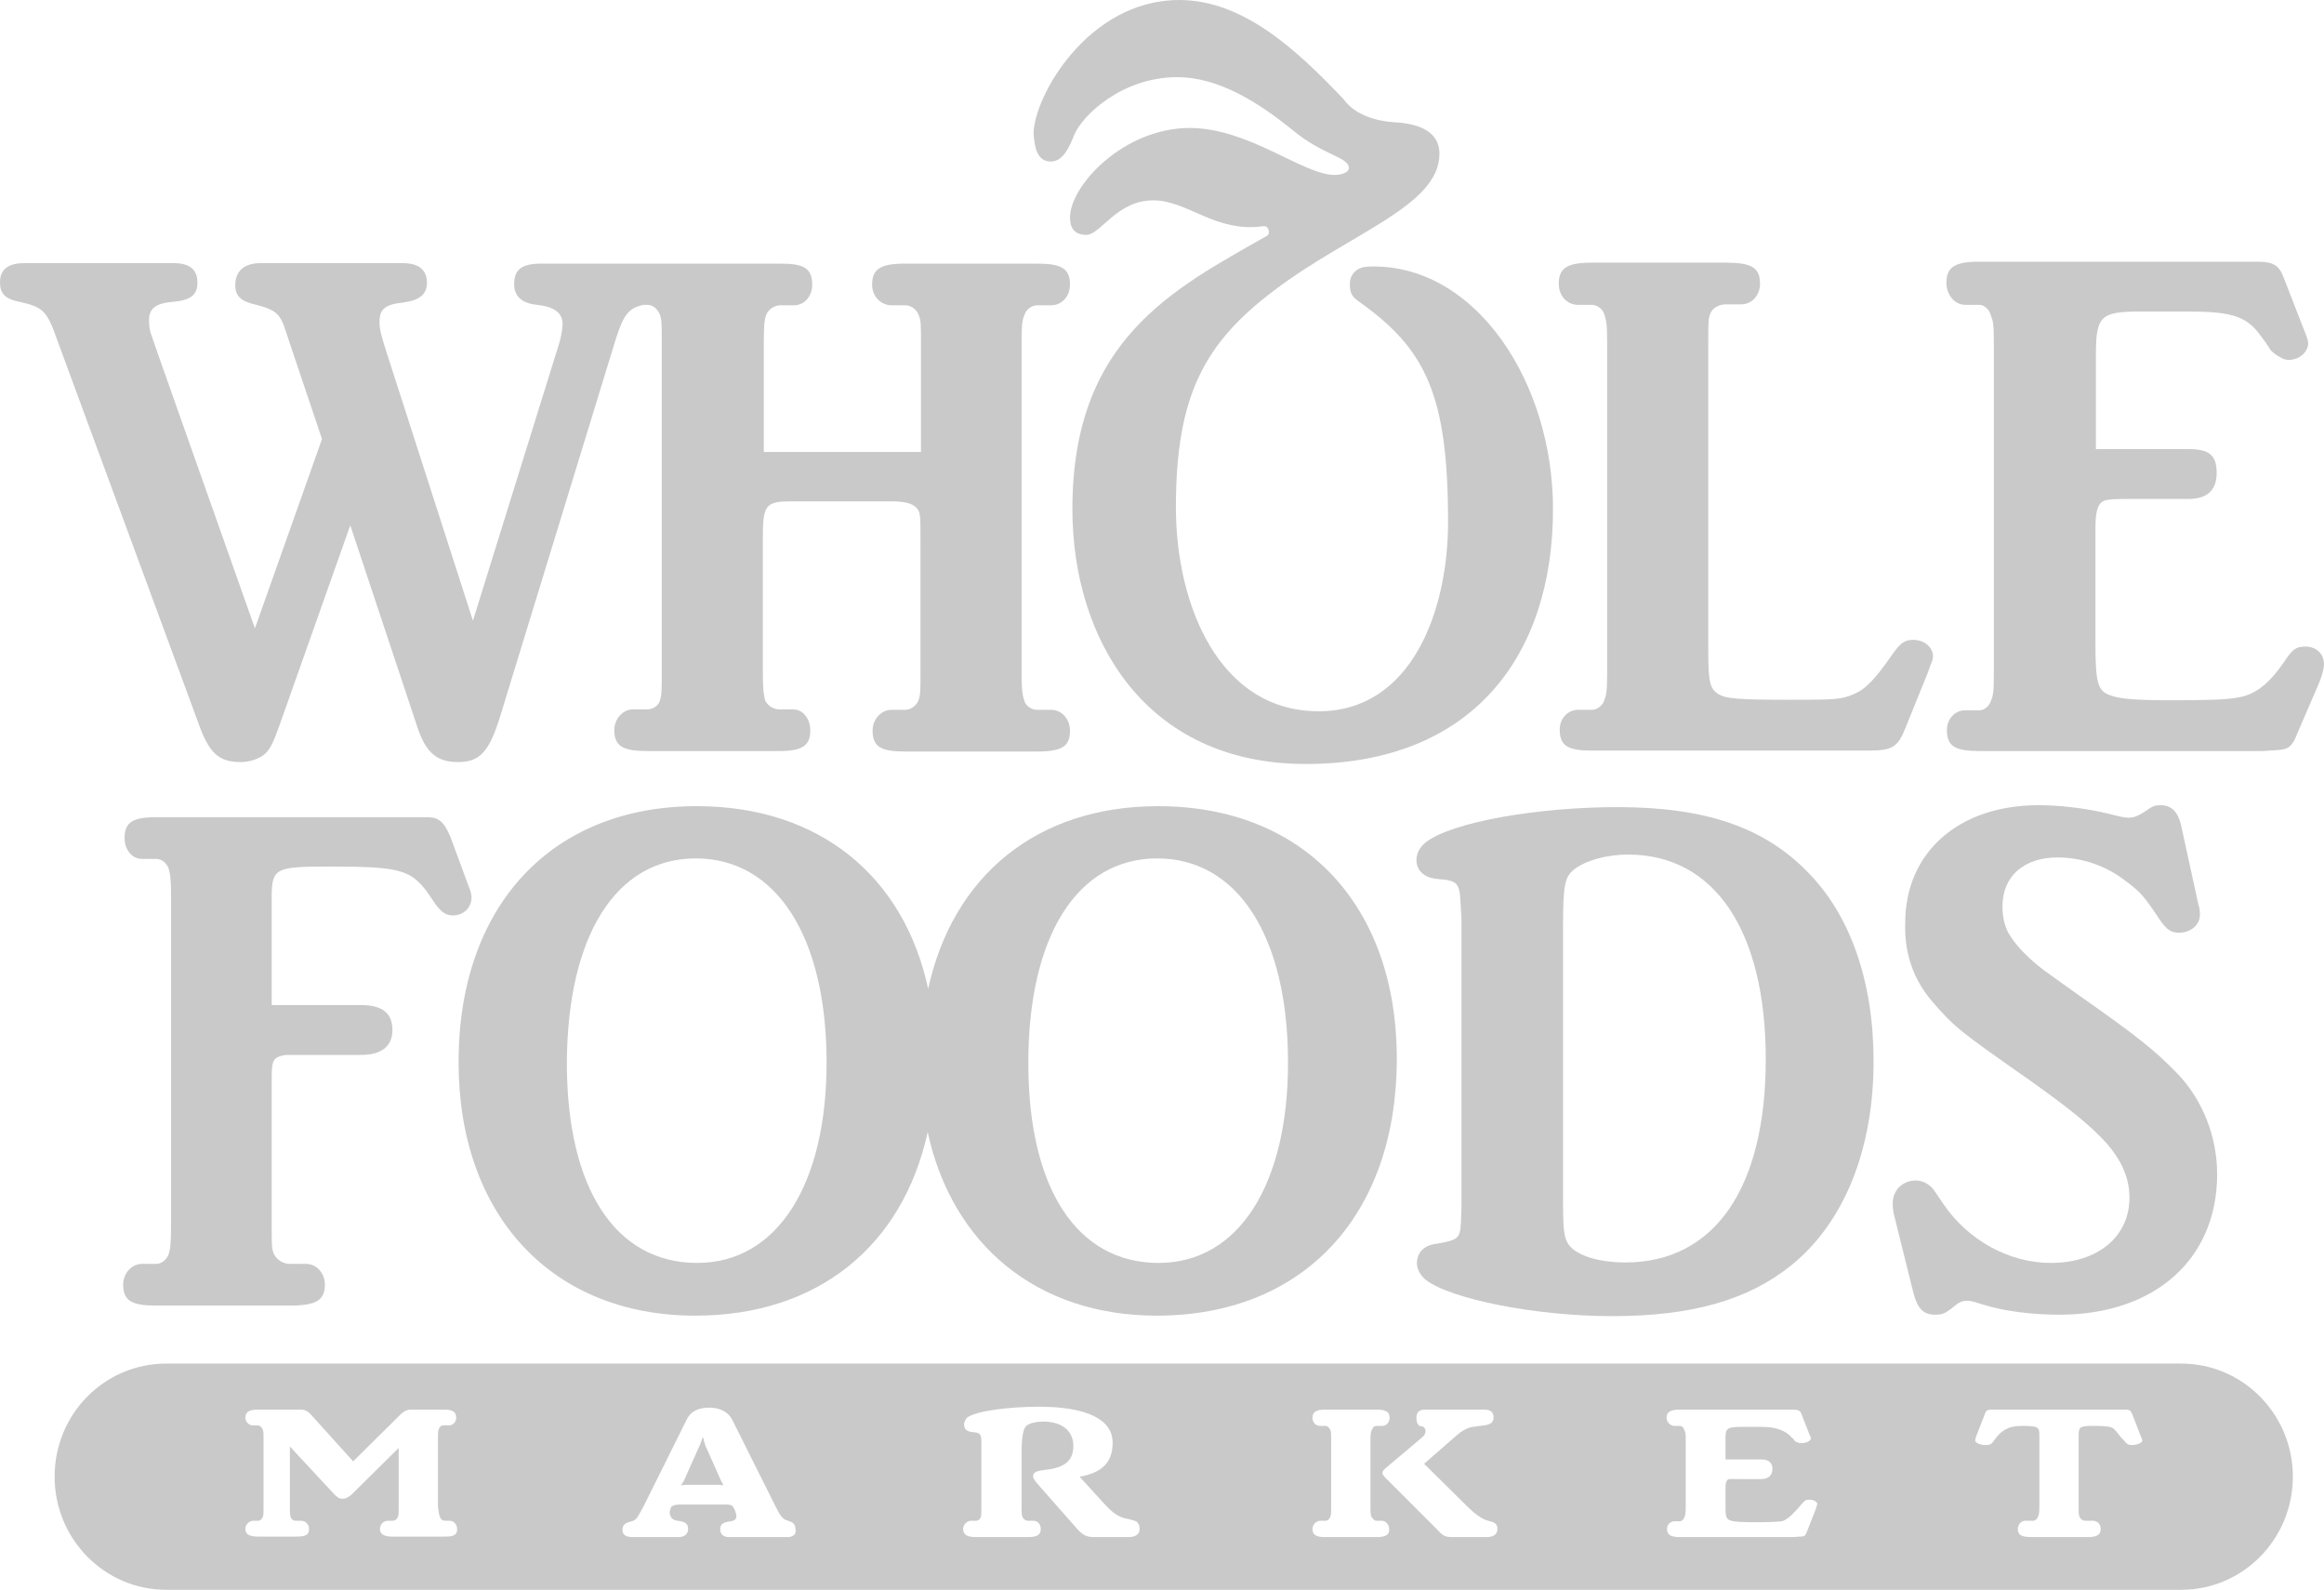
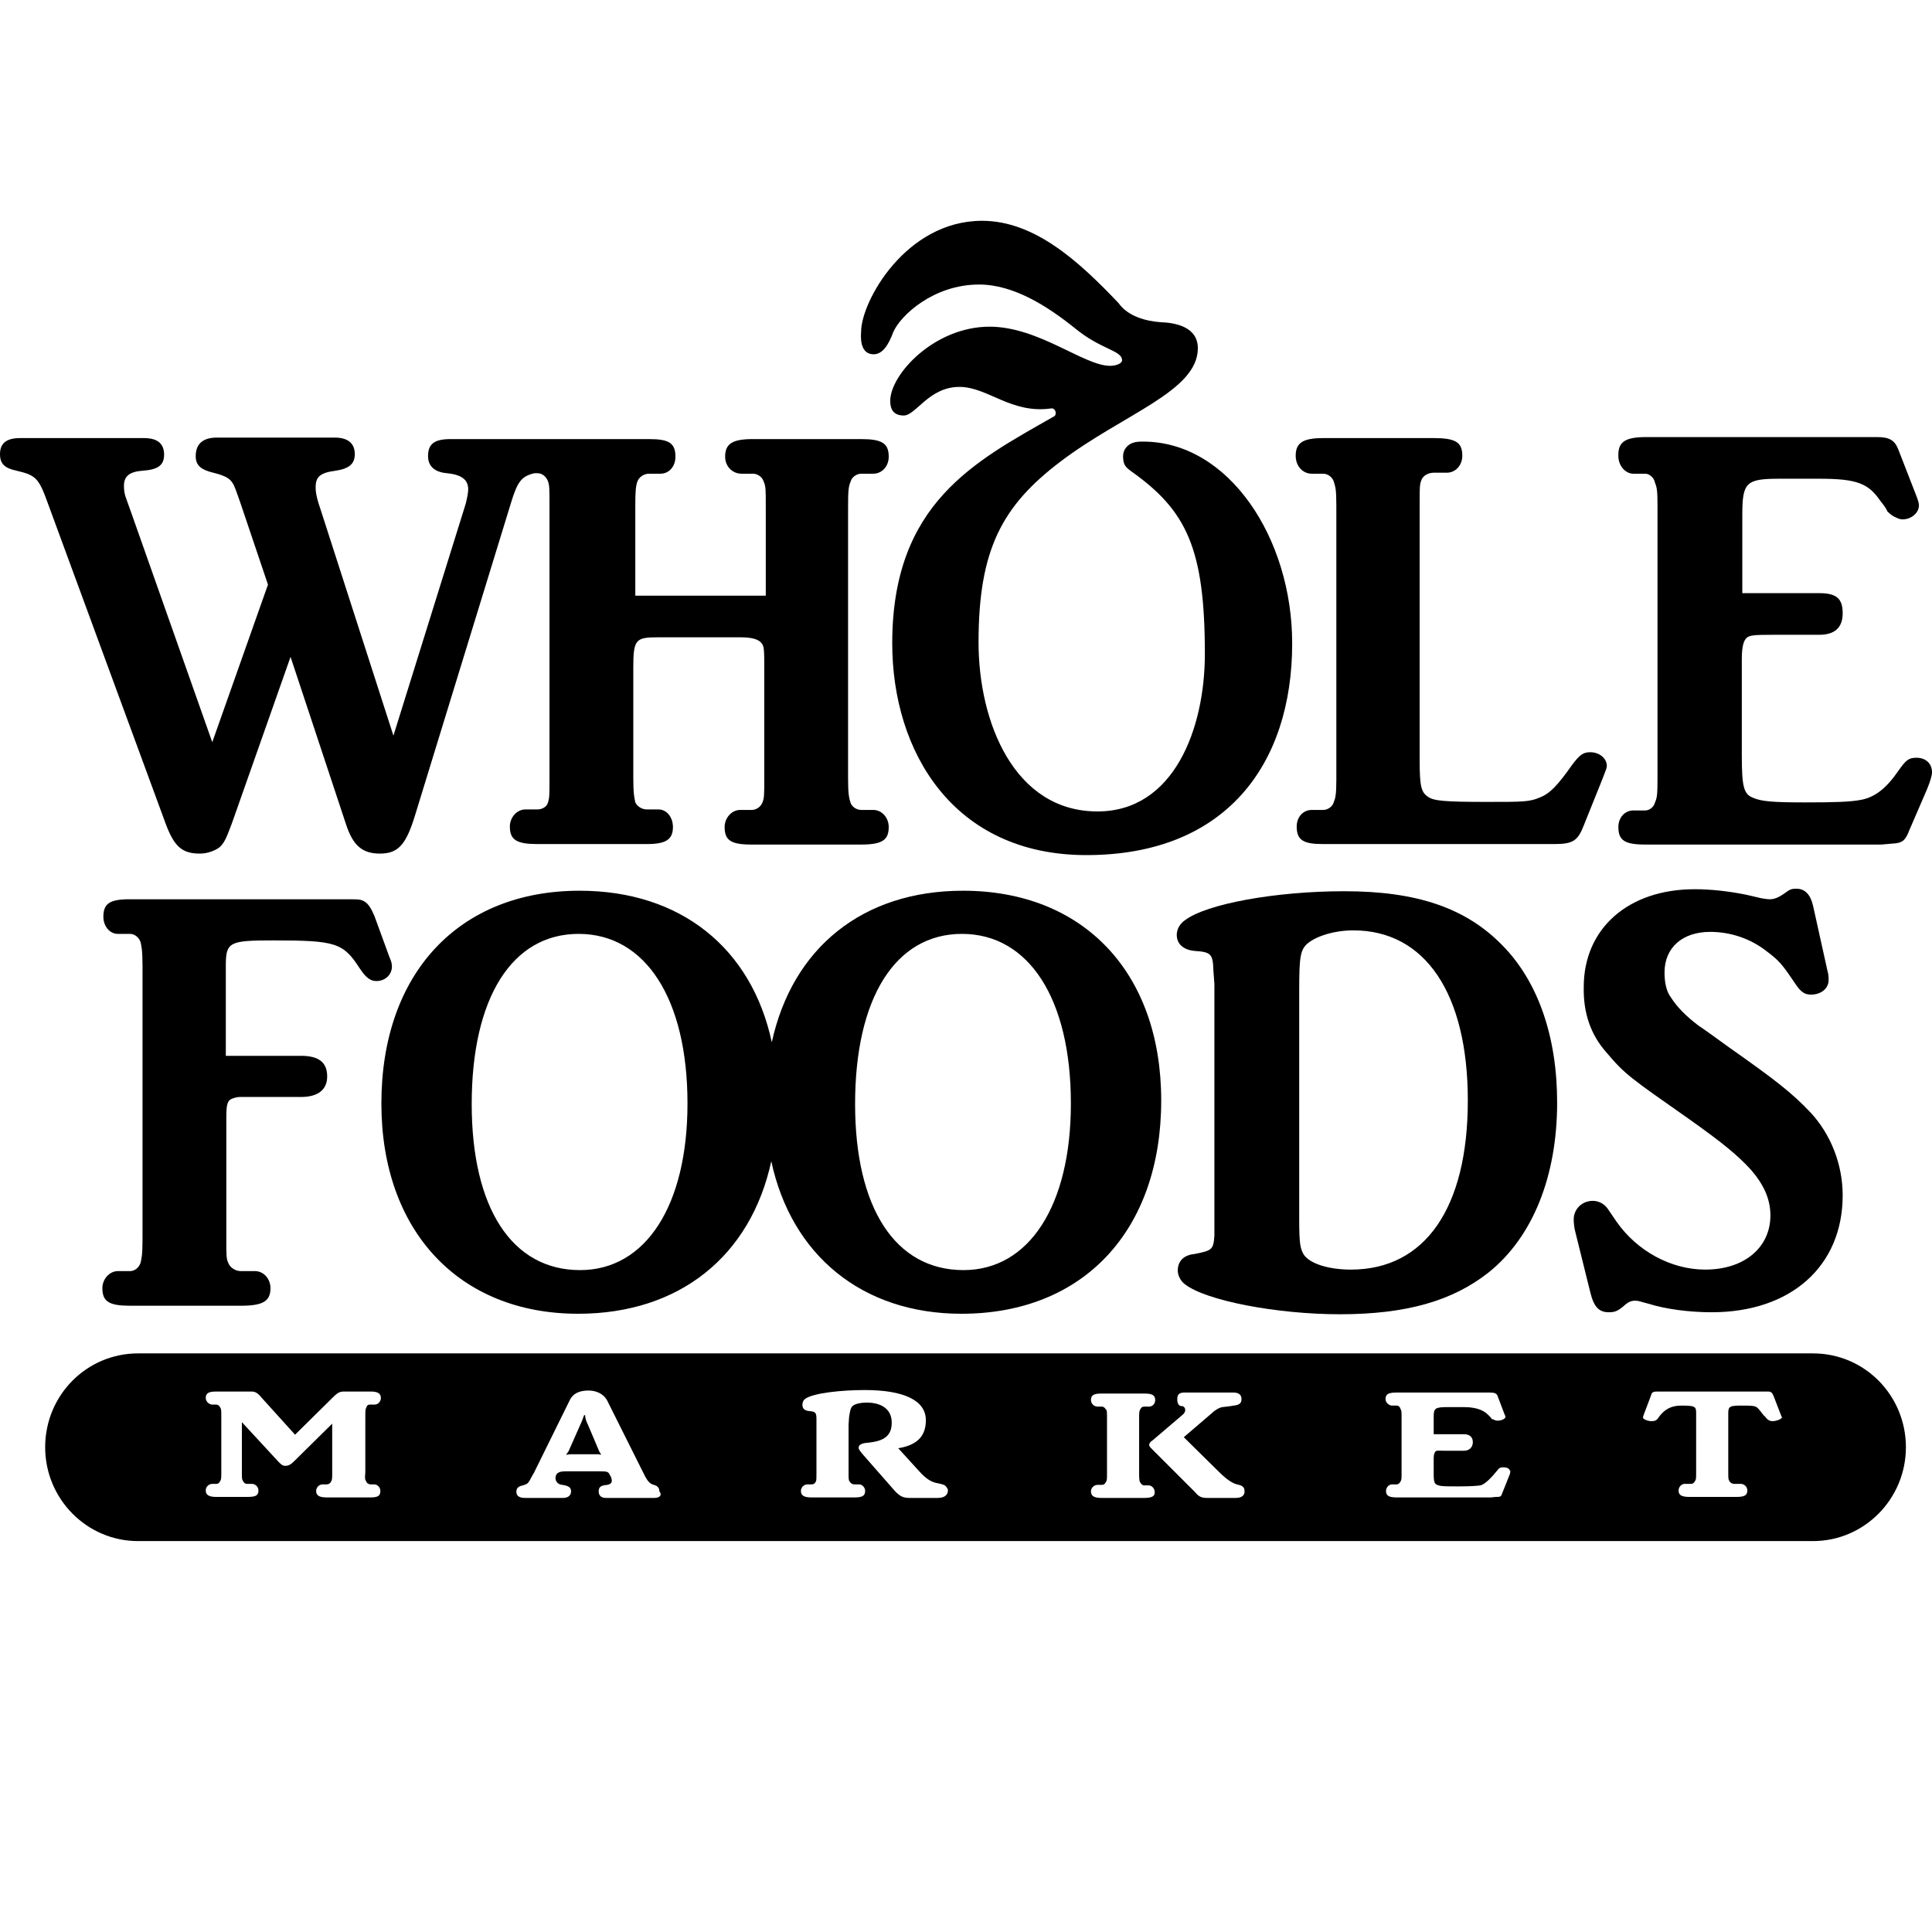
- <svg xmlns="http://www.w3.org/2000/svg" version="1.1" id="Layer_1" x="0px" y="0px" viewBox="198 -133.7 485 331.7" enable-background="new 198 -133.7 485 331.7" xml:space="preserve">
-   <path fill="#C9C9C9" d="M417.3-100c2.2,0,3.6-2.2,4.9-5.6c1.8-4.2,10.1-12,21.5-12c8.7,0,17.1,5.4,24,11c6.5,5.4,11.8,5.6,11.8,8  c0,0.8-1.4,1.4-3,1.4c-6.5,0-17.9-9.8-30.2-9.8c-13.8,0-25,12-25,18.7c0,2,0.8,3.6,3.4,3.6c3,0,6.3-7.2,14-7.2  c7.1,0,13,6.8,22.9,5.4c1.2-0.2,1.6,1.6,0.8,2c-19.7,11.2-40.6,21.7-40.6,57c0,27.1,15.2,53.2,48.7,53.2c34.9,0,51.6-22.7,51.6-53.2  c0-26.3-15.9-50.6-37.4-50.6c-0.8,0-1.6,0-2.4,0.2c-1.4,0.4-2.6,1.6-2.6,3.4c0,2.2,0.6,2.8,2,3.8c13.8,9.8,18.5,19.3,18.5,45.9  c0,18.7-7.7,39.5-27,39.5c-20.9,0-29.8-22.4-29.8-42.5c0-23.3,5.9-34.3,20.5-45.3c15.8-12,34.5-17.6,34.5-28.5  c0-5.4-5.7-6.4-9.5-6.6c-3.4-0.2-8.1-1.4-10.5-4.8c-9.7-10.2-20.9-20.7-34.3-20.7c-19.1,0-30.4,20.3-30.4,27.9  C413.9-102.8,414.5-100,417.3-100z" />
-   <path fill="#C9C9C9" d="M608.1-70.1h3c0.9,0,2.1,0.9,2.4,2.3c0.5,1.2,0.6,2,0.6,6V6.4c0,4.1-0.1,4.9-0.6,6.1c-0.3,1.1-1.4,2-2.4,2  h-3c-2.1,0-3.8,1.8-3.8,4.1c0,3.4,1.7,4.4,6.8,4.4h59.2l2.9-0.2c2.4-0.1,3.2-0.8,4.2-3.4l4.4-10.2c0.9-2.1,1.2-3.5,1.2-4.3  c0-2.1-1.5-3.7-3.9-3.7c-2,0-2.7,0.6-4.5,3.3c-3,4.4-5.9,6.7-9.4,7.3c-2.6,0.5-6.5,0.6-14,0.6c-8,0-11-0.3-13-1.1  c-2.4-0.9-2.9-2.6-2.9-10.7v-24.1c0-3.4,0.5-4.9,1.4-5.5c0.8-0.5,1.8-0.6,6.2-0.6h11.8c3.9,0,5.9-1.8,5.9-5.4c0-3.7-1.5-5-5.9-5  h-19.3v-19.6c0-8.1,0.9-9.1,9.2-9.1h10.1c9.5,0,12.4,1.1,15.4,5.5c1.1,1.4,1.6,2.3,1.8,2.6c0.6,0.6,1.4,1.2,2.1,1.5  c0.4,0.3,1.1,0.5,1.6,0.5c2.3,0,4.1-1.7,4.1-3.5c0-0.5-0.3-1.4-0.8-2.6l-4.4-11.3c-0.9-2.3-2.1-3.1-5.3-3.1h-58.1  c-5.1,0-6.9,1.1-6.9,4.4C604.2-72.1,606-70.1,608.1-70.1z" />
-   <path fill="#C9C9C9" d="M527.3-70.1h2.9c1,0,2.3,0.8,2.6,2c0.4,1.2,0.6,1.8,0.6,5.9v69c0,3.8-0.2,4.6-0.6,5.6c-0.3,1.1-1.5,2-2.6,2  h-2.9c-2.1,0-3.8,1.8-3.8,4.1c0,3.4,1.7,4.4,6.6,4.4h58.1c4.7,0,5.9-0.8,7.4-4.6l4.7-11.6l0.6-1.7c0.3-0.6,0.5-1.2,0.5-1.8  c0-1.8-1.8-3.4-4.1-3.4c-1.8,0-2.7,0.6-4.5,3.2c-3.6,5.2-5.6,7.2-8.1,8.2c-2.6,1.1-4.2,1.1-13.3,1.1c-10.4,0-13.3-0.2-14.8-1.2  c-1.8-1.1-2.1-2.6-2.1-9.3v-64.1c0-4,0-4.9,0.4-5.9c0.4-1.2,1.8-2,3.2-2h3.3c2.1,0,3.9-1.8,3.9-4.3c0-3.4-1.8-4.4-7.2-4.4h-27.9  c-5.1,0-6.9,1.1-6.9,4.4C523.3-71.9,525.1-70.1,527.3-70.1z" />
-   <path fill="#C9C9C9" d="M502.9,121.2c-0.2,3.5-0.5,3.8-5.1,4.6c-2.6,0.3-4.1,1.8-4.1,4.1c0,1.2,0.8,2.6,1.8,3.4  c5.3,4.1,23.2,7.6,38.9,7.6c16.8,0,28.4-3.4,37.3-10.5c11.2-9,17.3-24.3,17.3-42.7c0-16.5-4.8-30.4-13.7-39.4  c-9.2-9.5-21.6-13.6-39.7-13.6c-17.1,0-34.7,3.2-40,7.3c-1.2,0.9-2,2.3-2,3.7c0,2.3,1.7,3.8,4.5,4c4.1,0.3,4.5,0.9,4.7,4.9l0.2,3.4  v60L502.9,121.2z M524.2,59.8c0-8.7,0.3-10.5,2.3-12.1c2.3-1.8,6.6-3.1,11.3-3.1c18,0,28.7,15.9,28.7,42.7  c0,26.9-10.7,42.4-29.3,42.4c-5.7,0-10.3-1.5-11.9-3.8c-0.9-1.5-1.1-2.8-1.1-8.9V59.8L524.2,59.8z" />
-   <path fill="#C9C9C9" d="M601.2,75.2c4.7,5.5,6,6.4,20.4,16.5c8.6,6.1,12.7,9.5,16,13.1c3.2,3.7,4.8,7.3,4.8,11.4  c0,8.1-6.6,13.6-16.4,13.6c-8.6,0-17.1-4.6-22.3-12.1l-2.1-3.1c-0.9-1.2-2.3-2-3.8-2c-2.7,0-4.8,2-4.8,4.7c0,0.8,0.1,2.1,0.4,3  l3.8,15.3c0.9,3.7,2.1,5,4.7,5c1.4,0,2.1-0.3,3.5-1.4c1.4-1.2,2-1.5,3.2-1.5c0.9,0,1.2,0.2,3.3,0.8c4.4,1.4,10.3,2.1,15.9,2.1  c19.9,0,32.9-11.6,32.9-29.3c0-7.8-3-15.4-8.1-20.8c-4.8-5-8.7-8.1-20.7-16.5c-3.2-2.3-5.6-4-7.4-5.3c-3-2.3-5.4-4.7-6.9-7  c-1.2-1.7-1.7-4-1.7-6.3c0-6.3,4.5-10.2,11.5-10.2c5,0,10.1,1.7,14.2,4.9c3.2,2.4,3.8,3.1,7.2,8.2c1.4,2,2.3,2.6,3.9,2.6  c2.6,0,4.4-1.7,4.4-3.7c0-0.4,0-1.4-0.3-2.1l-3.6-16.5c-0.6-2.8-2-4.3-4.2-4.3c-1.2,0-1.7,0.1-3.2,1.2c-1.3,0.9-2.4,1.4-3.5,1.4  c-0.6,0-1.4-0.1-2.1-0.3c-2.1-0.5-3.3-0.8-3.8-0.9c-4.4-0.9-8.8-1.4-13-1.4c-16.6,0-27.8,9.8-27.8,24.6  C595.4,65.3,597.4,70.8,601.2,75.2z" />
-   <path fill="#C9C9C9" d="M266.6,47.1c15.7,0,17.5,0.6,21.7,7c1.5,2.3,2.6,3.2,4.2,3.2c2.3,0,3.9-1.7,3.9-3.7c0-0.6-0.1-1.2-0.6-2.4  L292,40.9c-0.8-1.8-1.5-3-2.4-3.5c-0.8-0.5-1.2-0.6-3.6-0.6h-55.4c-5,0-6.6,1.1-6.6,4.4c0,2.3,1.5,4.3,3.6,4.3h3  c1.1,0,2.1,0.8,2.6,2c0.3,1.1,0.5,2,0.5,6v68.5c0,4.1-0.2,4.9-0.5,6c-0.5,1.2-1.5,2-2.6,2h-3c-2.1,0-3.9,2-3.9,4.3  c0,3.4,1.8,4.4,6.9,4.4h27.8c5.6,0,7.4-1.1,7.4-4.4c0-2.3-1.7-4.3-3.9-4.3h-3.5c-1.2,0-2.6-0.8-3.2-2c-0.5-1.1-0.5-1.8-0.5-6V91.5  c0-3.2,0.2-4.1,1.2-4.6c0.6-0.3,1.4-0.5,2.1-0.5h15.4c4.2,0,6.5-1.8,6.5-5.2c0-3.5-2.1-5.2-6.5-5.2h-18.7V53.4  C254.7,47.4,255.6,47.1,266.6,47.1z" />
-   <path fill="#C9C9C9" d="M653.2,150.8H232.7c-12.9,0-23.3,10.5-23.3,23.6c0,13,10.4,23.6,23.3,23.6h420.5c12.9,0,23.3-10.6,23.3-23.6  C676.5,161.4,666.1,150.8,653.2,150.8z M289.9,182.9c0,0.4,0.6,0.7,1,0.7h1c0.8,0,1.5,0.8,1.5,1.7c0,1.2-0.6,1.6-2.5,1.6h-10.9  c-1.9,0-2.7-0.5-2.7-1.6c0-0.9,0.7-1.7,1.6-1.7h1c0.5,0,0.9-0.3,1.1-0.7c0.2-0.5,0.2-0.7,0.2-2.3v-12.2l-9.7,9.6c-0.6,0.6-1.3,1-2,1  c-0.7,0-1-0.2-1.8-1l-9.2-9.9v12.5c0,1.5,0,1.9,0.2,2.3c0.2,0.5,0.6,0.7,1,0.7h1.2c0.9,0,1.6,0.8,1.6,1.7c0,1.2-0.6,1.6-2.8,1.6  h-7.8c-1.9,0-2.7-0.5-2.7-1.6c0-0.9,0.8-1.7,1.6-1.7h1c0.5,0,0.8-0.3,1-0.7c0.2-0.4,0.2-0.9,0.2-2.3v-13.7c0-1.6,0-2-0.2-2.4  c-0.2-0.5-0.6-0.8-1-0.8h-1c-0.8,0-1.6-0.7-1.6-1.6c0-1.2,0.8-1.7,2.7-1.7h8.8c0.9,0,1.5,0.2,2.7,1.6l8.3,9.2l9.7-9.6  c1-1,1.6-1.2,2.5-1.2h6.8c1.8,0,2.5,0.5,2.5,1.7c0,0.9-0.7,1.6-1.5,1.6h-1.2c-0.5,0-0.7,0.3-0.9,0.7c-0.2,0.4-0.2,0.9-0.2,2.5v13.7  C289.6,182.1,289.6,182.5,289.9,182.9z M362.3,187h-12.2c-1.2,0-1.8-0.7-1.8-1.6c0-1.2,0.7-1.5,2.2-1.7c1.3-0.2,1.4-0.9,0.9-2.2  l-0.2-0.4c-0.3-0.8-0.7-0.9-2.1-0.9h-8.9c-0.9,0-1.4,0.1-1.6,0.2c-0.3,0.1-0.5,0.2-0.6,0.5l-0.1,0.3c-0.4,0.9,0,2.3,1.6,2.4  c1.5,0.2,2.1,0.6,2.1,1.7c0,1.1-0.8,1.7-2,1.7h-9.6c-1.4,0-2.1-0.5-2.1-1.5c0-1,0.5-1.4,1.6-1.7c0.8-0.2,1.1-0.4,1.4-0.8  c0.3-0.3,0.8-1.4,1.4-2.4l9-18.1c1-2.1,3-2.5,4.8-2.5c1.7,0,3.7,0.6,4.7,2.5l8.7,17.4c1.3,2.7,1.8,3.3,2.7,3.6l0.8,0.3  c0.6,0.2,1,0.7,1,1.5C364.3,186.3,363.6,187,362.3,187z M433.5,187h-7.2c-1.6,0-2.4-0.5-3.5-1.7l-8.1-9.2c-0.8-0.9-1.1-1.4-1.1-1.8  c0-0.8,0.7-1.1,2.3-1.3c4.1-0.4,6.1-1.8,6.1-5c0-3.5-2.8-5.1-6.3-5.1c-1.4,0-2.7,0.3-3.4,0.8c-0.6,0.5-0.8,1.3-1,2.9l-0.1,1.9v12  c0,1.5,0,2,0.2,2.3c0.2,0.5,0.7,0.8,1.1,0.8h1.2c0.8,0,1.5,0.7,1.5,1.7c0,1.2-0.7,1.7-2.7,1.7h-10.8c-1.9,0-2.7-0.5-2.7-1.7  c0-0.9,0.8-1.7,1.6-1.7h1c0.6,0,0.9-0.3,1.1-0.8c0.1-0.4,0.1-0.8,0.1-2.3v-13.4c0-1.6-0.3-1.9-1.8-2c-1.2-0.1-1.8-0.6-1.8-1.6  c0-0.5,0.3-1.1,0.6-1.4c1.9-1.5,9.2-2.3,15-2.3c9.9,0,15.4,2.6,15.4,7.5c0,3.4-1.5,6.2-6.9,7.1l5.2,5.7c1.9,2.1,3.3,2.9,4.9,3.1  c1.2,0.3,1.3,0.4,1.7,0.5c0.3,0.2,0.7,0.7,0.7,1.3C436,186.3,435.1,187,433.5,187z M485.3,187h-10.8c-1.9,0-2.6-0.5-2.6-1.7  c0-0.9,0.8-1.7,1.6-1.7h1c0.6,0,0.9-0.3,1.1-0.8c0.2-0.4,0.2-0.8,0.2-2.3v-13.6c0-1.5,0-2.1-0.2-2.3c-0.2-0.4-0.5-0.8-1.1-0.8h-1  c-0.9,0-1.6-0.7-1.6-1.7c0-1.2,0.8-1.7,2.6-1.7h10.8c2,0,2.7,0.5,2.7,1.7c0,1-0.7,1.7-1.5,1.7h-1.2c-0.5,0-0.8,0.3-1,0.8  c-0.2,0.5-0.3,0.7-0.3,2.3v13.6c0,1,0,2,0.3,2.4c0.3,0.4,0.6,0.7,0.9,0.7h1.2c0.7,0,1.5,0.7,1.5,1.7C488,186.5,487.2,187,485.3,187z   M508.3,187H501c-1.6,0-2.1-0.5-3.2-1.7l-10.6-10.6c-0.5-0.5-0.7-0.8-0.7-1.1c0-0.3,0.3-0.7,0.7-1l7.7-6.5c1.1-1,0.5-2.2-0.2-2.2  c-0.7,0-1.1-0.6-1.1-1.8c0-1.1,0.5-1.7,1.8-1.7h12.3c1.3,0,2,0.5,2,1.6c0,1-0.5,1.5-2,1.7c-1.3,0.2-1.9,0.2-2.8,0.4  c-0.9,0.2-2,0.9-2.7,1.5l-7,6.1l8.7,8.6c2.3,2.3,3.6,3,4.7,3.3c1.3,0.3,1.9,0.6,1.9,1.7C510.5,186.3,509.8,187,508.3,187z M577,181  l-2,5.1c-0.3,0.7-0.5,0.8-1.5,0.8l-1.2,0.1h-23.7c-2,0-2.7-0.5-2.7-1.7c0-0.9,0.7-1.6,1.5-1.6h1.2c0.3,0,0.8-0.4,0.9-0.8  c0.2-0.4,0.3-0.8,0.3-2.3V167c0-1.5,0-1.9-0.3-2.3c-0.1-0.5-0.5-0.9-0.9-0.9h-1.2c-0.8,0-1.6-0.8-1.6-1.7c0-1.2,0.8-1.7,2.8-1.7H572  c1.2,0,1.7,0.2,1.9,0.8l1.8,4.6c0.1,0.2,0.3,0.5,0.2,0.7c-0.1,0.5-1.1,0.9-1.9,0.9c-0.3,0-0.5,0-0.7-0.1c-0.3-0.1-0.5-0.2-0.7-0.3  c-0.1-0.2-0.2-0.4-0.6-0.7c-1-1.1-2.6-2.3-6.4-2.3h-3.9c-3.3,0-3.6,0.3-3.6,2.4v4.4h7.5c1.8,0,2.3,1,2.3,2c0,1.1-0.7,2.1-2.3,2.1  H561c-1.2,0-2.1-0.1-2.4,0.1c-0.3,0.2-0.5,0.7-0.5,1.6v4.2c0,2.1,0.2,2.5,1.2,2.8c0.6,0.2,2,0.3,5.1,0.3c2.9,0,4.5-0.1,5.4-0.2  c1.3-0.2,3.2-2.4,4.2-3.6c0.6-0.7,0.8-0.9,1.6-0.9c1,0,1.5,0.4,1.7,0.9C577.2,180.1,577.2,180.4,577,181z M642.9,167.8  c-0.6,0-1.1-0.2-1.6-0.9c-0.3-0.3-0.3-0.4-0.5-0.5c-0.6-0.7-1.5-2.1-2.2-2.3c-0.6-0.2-1.5-0.3-3.7-0.3c-2.8,0-3.1,0.2-3.1,1.9v14.8  c0,1.5,0,1.9,0.2,2.3c0.2,0.5,0.7,0.8,1.2,0.8h1.6c0.9,0,1.6,0.7,1.6,1.7c0,1.2-0.7,1.7-2.8,1.7h-11.7c-2.1,0-2.8-0.5-2.8-1.7  c0-0.9,0.7-1.7,1.5-1.7h1.7c0.4,0,0.8-0.3,1-0.8c0.2-0.4,0.3-0.8,0.3-2.3v-14.8c0-1.7-0.3-1.9-3.7-1.9c-3,0-4.4,1.2-5.5,2.7  l-0.3,0.4c-0.5,0.8-1,0.9-1.8,0.9c-0.8,0-2-0.4-2.1-0.9c0-0.1,0.1-0.6,0.2-0.9l1.8-4.6c0.3-1,0.6-1,2-1h27c0.9,0,0.9,0,1.3,0.2  c0.2,0.1,0.3,0.4,0.5,0.8l1.9,4.9c0.1,0.2,0.2,0.5,0.2,0.6C645,167.4,643.8,167.8,642.9,167.8z" />
-   <path fill="#C9C9C9" d="M345.6,168.8c-0.5-1-0.7-1.8-0.8-2.5h-0.2c-0.2,0.6-0.5,1.5-1,2.5l-2.9,6.5l-0.6,0.9l1-0.1h7.1l0.8,0.1  l-0.5-0.9L345.6,168.8z" />
-   <path fill="#C9C9C9" d="M239.6,17.7c2.1,5.8,4.2,7.6,8.6,7.6c2,0,3.9-0.7,5.1-1.7c1.2-1.2,1.7-2.3,3-5.9l14.8-41.8l13.9,41.8  c1.8,5.6,4.1,7.6,8.6,7.6c4.5,0,6.5-2.1,8.8-9.6l24-78.3c1.7-5.4,2.7-6.8,5.9-7.5h0.8c1.1,0,2.1,0.8,2.6,2c0.4,1.1,0.4,1.8,0.4,6  V6.4c0,4.1,0,4.9-0.4,6.1c-0.3,1.1-1.5,1.8-2.6,1.8h-3c-2.1,0-3.9,2-3.9,4.3c0,3.4,1.8,4.4,6.9,4.4h27.5c4.8,0,6.5-1.1,6.5-4.3  c0-2.4-1.5-4.4-3.6-4.4h-2.9c-1.2,0-2.4-0.8-2.9-1.8c-0.3-1.2-0.5-2.1-0.5-6.1v-27.9c0-7,0.6-7.6,6.2-7.6H384c3,0,4.5,0.5,5.3,1.4  c0.8,0.9,0.8,1.5,0.8,7.2v27c0,4,0,4.9-0.5,6.1c-0.5,1.1-1.7,1.8-2.7,1.8H384c-2.1,0-3.9,2-3.9,4.3c0,3.4,1.7,4.4,6.8,4.4h27.5  c5.3,0,6.9-1.1,6.9-4.4c0-2.3-1.7-4.3-3.9-4.3h-3c-1.1,0-2.3-0.8-2.6-1.8c-0.4-1.2-0.6-2.1-0.6-6.1v-68.5c0-3.8,0.1-4.9,0.6-6  c0.3-1.1,1.5-2,2.6-2h3c2.1,0,3.9-1.8,3.9-4.3c0-3.4-1.8-4.4-6.9-4.4h-27.5c-5.1,0-6.9,1.1-6.9,4.4c0,2.4,1.8,4.3,4.1,4.3h2.9  c1,0,2.3,0.8,2.7,2c0.5,1.1,0.5,2,0.5,6v22.6h-32.8v-22.6c0-3.8,0.1-4.9,0.5-6c0.4-1.1,1.7-2,2.9-2h2.9c2.1,0,3.8-1.8,3.8-4.3  c0-3.4-1.7-4.4-6.6-4.4h-49.9c-4.1,0-5.7,1.2-5.7,4.3c0,2.4,1.5,4,4.8,4.3c3.6,0.4,5.3,1.7,5.3,4c0,0.9-0.2,2.1-0.6,3.7L296.7-4.2  l-18-55.9c-1.2-3.7-1.5-5-1.5-6.4c0-2.7,1.1-3.7,5.1-4.1c3.3-0.5,4.8-1.7,4.8-4.1c0-2.7-1.7-4.1-5.1-4.1h-29.6  c-3.5,0-5.3,1.7-5.3,4.6c0,2.3,1.2,3.4,4.4,4.1c3.5,0.9,4.7,1.7,5.6,4c0.3,0.6,0.6,1.8,1.2,3.5l6.9,20.5l-14,39.5L230.9-60l-1.2-3.5  c-0.5-1.2-0.6-2.3-0.6-3.4c0-2.4,1.4-3.5,4.7-3.8c3.9-0.3,5.4-1.4,5.4-4c0-2.7-1.5-4.1-5-4.1h-31.1c-3.5,0-5.1,1.4-5.1,4  c0,2.4,1.1,3.5,4.2,4.1c4.8,1.1,5.6,1.8,7.8,8.1L239.6,17.7z" />
-   <path fill="#C9C9C9" d="M343.1,140.8c25.5,0,43.3-14.5,48.5-38.3c5.1,23.5,22.8,38.3,47.8,38.3c30.6,0,50.1-20.9,50.1-53.6  c0-32.1-19.5-52.7-49.8-52.7c-25.2,0-42.8,14.4-48,38.1c-5.1-23.6-22.8-38.1-48.3-38.1c-30.3,0-49.7,20.8-49.7,53.4  C293.7,119.9,313.2,140.8,343.1,140.8z M439.5,45.4c16.8,0,27.3,16.3,27.3,42.6c0,25.6-10.4,41.8-27,41.8  c-17.1,0-27.2-15.6-27.2-41.7C412.6,61.6,422.8,45.4,439.5,45.4z M343.2,45.4c16.8,0,27.3,16.3,27.3,42.6c0,25.6-10.4,41.8-27,41.8  c-17.1,0-27.2-15.6-27.2-41.7C316.4,61.6,326.5,45.4,343.2,45.4z" />
+ <svg xmlns="http://www.w3.org/2000/svg" version="1.1" id="Layer_1" x="0px" y="0px" viewBox="-187 88.6 385 385" style="enable-background:new -187 88.6 385 385;" xml:space="preserve">
+   <g>
+     <path d="M-12.9,159.2c1.7,0,2.9-1.7,3.9-4.4c1.4-3.3,8-9.5,17.1-9.5c6.9,0,13.6,4.3,19.1,8.7c5.2,4.3,9.4,4.4,9.4,6.4   c0,0.6-1.1,1.1-2.4,1.1c-5.2,0-14.2-7.8-24-7.8c-11,0-19.8,9.5-19.8,14.8c0,1.6,0.6,2.9,2.7,2.9c2.4,0,5-5.7,11.1-5.7   c5.6,0,10.3,5.4,18.2,4.3c1-0.2,1.3,1.3,0.6,1.6c-15.6,8.9-32.2,17.2-32.2,45.2c0,21.5,12.1,42.2,38.7,42.2c27.7,0,41-18,41-42.2   c0-20.9-12.6-40.2-29.7-40.2c-0.6,0-1.3,0-1.9,0.2c-1.1,0.3-2.1,1.3-2.1,2.7c0,1.7,0.5,2.2,1.6,3c11,7.8,14.7,15.3,14.7,36.4   c0,14.8-6.1,31.4-21.4,31.4c-16.6,0-23.7-17.8-23.7-33.7c0-18.5,4.7-27.2,16.3-36c12.5-9.5,27.4-14,27.4-22.6   c0-4.3-4.5-5.1-7.5-5.2c-2.7-0.2-6.4-1.1-8.3-3.8c-7.7-8.1-16.6-16.4-27.2-16.4c-15.2,0-24.1,16.1-24.1,22.1   C-15.6,157-15.1,159.2-12.9,159.2z" />
+     <path d="M138.5,183h2.4c0.7,0,1.7,0.7,1.9,1.8c0.4,1,0.5,1.6,0.5,4.8v54.1c0,3.3-0.1,3.9-0.5,4.8c-0.2,0.9-1.1,1.6-1.9,1.6h-2.4   c-1.7,0-3,1.4-3,3.3c0,2.7,1.3,3.5,5.4,3.5h47l2.3-0.2c1.9-0.1,2.5-0.6,3.3-2.7l3.5-8.1c0.7-1.7,1-2.8,1-3.4c0-1.7-1.2-2.9-3.1-2.9   c-1.6,0-2.1,0.5-3.6,2.6c-2.4,3.5-4.7,5.3-7.5,5.8c-2.1,0.4-5.2,0.5-11.1,0.5c-6.4,0-8.7-0.2-10.3-0.9c-1.9-0.7-2.3-2.1-2.3-8.5   V220c0-2.7,0.4-3.9,1.1-4.4c0.6-0.4,1.4-0.5,4.9-0.5h9.4c3.1,0,4.7-1.4,4.7-4.3c0-2.9-1.2-4-4.7-4h-15.3v-15.6   c0-6.4,0.7-7.2,7.3-7.2h8c7.5,0,9.8,0.9,12.2,4.4c0.9,1.1,1.3,1.8,1.4,2.1c0.5,0.5,1.1,1,1.7,1.2c0.3,0.2,0.9,0.4,1.3,0.4   c1.8,0,3.3-1.3,3.3-2.8c0-0.4-0.2-1.1-0.6-2.1l-3.5-9c-0.7-1.8-1.7-2.5-4.2-2.5h-46.1c-4,0-5.5,0.9-5.5,3.5   C135.4,181.4,136.9,183,138.5,183z" />
+     <path d="M74.4,183h2.3c0.8,0,1.8,0.6,2.1,1.6c0.3,1,0.5,1.4,0.5,4.7V244c0,3-0.2,3.7-0.5,4.4c-0.2,0.9-1.2,1.6-2.1,1.6h-2.3   c-1.7,0-3,1.4-3,3.3c0,2.7,1.3,3.5,5.2,3.5h46.1c3.7,0,4.7-0.6,5.9-3.7l3.7-9.2l0.5-1.3c0.2-0.5,0.4-1,0.4-1.4   c0-1.4-1.4-2.7-3.3-2.7c-1.4,0-2.1,0.5-3.6,2.5c-2.9,4.1-4.4,5.7-6.4,6.5c-2.1,0.9-3.3,0.9-10.6,0.9c-8.3,0-10.6-0.2-11.7-1   c-1.4-0.9-1.7-2.1-1.7-7.4v-50.9c0-3.2,0-3.9,0.3-4.7c0.3-1,1.4-1.6,2.5-1.6h2.6c1.7,0,3.1-1.4,3.1-3.4c0-2.7-1.4-3.5-5.7-3.5H76.7   c-4,0-5.5,0.9-5.5,3.5C71.2,181.6,72.7,183,74.4,183z" />
+     <path d="M55,334.8c-0.2,2.8-0.4,3-4,3.7c-2.1,0.2-3.3,1.4-3.3,3.3c0,1,0.6,2.1,1.4,2.7c4.2,3.3,18.4,6,30.9,6   c13.3,0,22.5-2.7,29.6-8.3c8.9-7.1,13.7-19.3,13.7-33.9c0-13.1-3.8-24.1-10.9-31.3c-7.3-7.5-17.1-10.8-31.5-10.8   c-13.6,0-27.5,2.5-31.8,5.8c-1,0.7-1.6,1.8-1.6,2.9c0,1.8,1.3,3,3.6,3.2c3.3,0.2,3.6,0.7,3.7,3.9l0.2,2.7v47.6L55,334.8z    M71.9,286.1c0-6.9,0.2-8.3,1.8-9.6c1.8-1.4,5.2-2.5,9-2.5c14.3,0,22.8,12.6,22.8,33.9c0,21.4-8.5,33.7-23.3,33.7   c-4.5,0-8.2-1.2-9.4-3c-0.7-1.2-0.9-2.2-0.9-7.1V286.1L71.9,286.1z" />
+     <path d="M133.1,298.3c3.7,4.4,4.8,5.1,16.2,13.1c6.8,4.8,10.1,7.5,12.7,10.4c2.5,2.9,3.8,5.8,3.8,9c0,6.4-5.2,10.8-13,10.8   c-6.8,0-13.6-3.7-17.7-9.6l-1.7-2.5c-0.7-1-1.8-1.6-3-1.6c-2.1,0-3.8,1.6-3.8,3.7c0,0.6,0.1,1.7,0.3,2.4l3,12.1   c0.7,2.9,1.7,4,3.7,4c1.1,0,1.7-0.2,2.8-1.1c1.1-1,1.6-1.2,2.5-1.2c0.7,0,1,0.2,2.6,0.6c3.5,1.1,8.2,1.7,12.6,1.7   c15.8,0,26.1-9.2,26.1-23.3c0-6.2-2.4-12.2-6.4-16.5c-3.8-4-6.9-6.4-16.4-13.1c-2.5-1.8-4.4-3.2-5.9-4.2c-2.4-1.8-4.3-3.7-5.5-5.6   c-1-1.3-1.3-3.2-1.3-5c0-5,3.6-8.1,9.1-8.1c4,0,8,1.3,11.3,3.9c2.5,1.9,3,2.5,5.7,6.5c1.1,1.6,1.8,2.1,3.1,2.1   c2.1,0,3.5-1.3,3.5-2.9c0-0.3,0-1.1-0.2-1.7l-2.9-13.1c-0.5-2.2-1.6-3.4-3.3-3.4c-1,0-1.3,0.1-2.5,1c-1,0.7-1.9,1.1-2.8,1.1   c-0.5,0-1.1-0.1-1.7-0.2c-1.7-0.4-2.6-0.6-3-0.7c-3.5-0.7-7-1.1-10.3-1.1c-13.2,0-22.1,7.8-22.1,19.5   C128.5,290.5,130,294.8,133.1,298.3z" />
+     <path d="M-132.5,276c12.5,0,13.9,0.5,17.2,5.6c1.2,1.8,2.1,2.5,3.3,2.5c1.8,0,3.1-1.3,3.1-2.9c0-0.5-0.1-1-0.5-1.9l-3-8.2   c-0.6-1.4-1.2-2.4-1.9-2.8c-0.6-0.4-1-0.5-2.9-0.5h-44c-4,0-5.2,0.9-5.2,3.5c0,1.8,1.2,3.4,2.9,3.4h2.4c0.9,0,1.7,0.6,2.1,1.6   c0.2,0.9,0.4,1.6,0.4,4.8v54.4c0,3.3-0.2,3.9-0.4,4.8c-0.4,1-1.2,1.6-2.1,1.6h-2.4c-1.7,0-3.1,1.6-3.1,3.4c0,2.7,1.4,3.5,5.5,3.5   h22.1c4.4,0,5.9-0.9,5.9-3.5c0-1.8-1.3-3.4-3.1-3.4h-2.8c-1,0-2.1-0.6-2.5-1.6c-0.4-0.9-0.4-1.4-0.4-4.8v-24.2c0-2.5,0.2-3.3,1-3.7   c0.5-0.2,1.1-0.4,1.7-0.4h12.2c3.3,0,5.2-1.4,5.2-4.1c0-2.8-1.7-4.1-5.2-4.1H-142V281C-142,276.3-141.3,276-132.5,276z" />
+     <path d="M174.3,358.3h-333.8c-10.2,0-18.5,8.3-18.5,18.7c0,10.3,8.3,18.7,18.5,18.7h333.8c10.2,0,18.5-8.4,18.5-18.7   S184.6,358.3,174.3,358.3z M-114,383.8c0,0.3,0.5,0.6,0.8,0.6h0.8c0.6,0,1.2,0.6,1.2,1.3c0,1-0.5,1.3-2,1.3h-8.7   c-1.5,0-2.1-0.4-2.1-1.3c0-0.7,0.6-1.3,1.3-1.3h0.8c0.4,0,0.7-0.2,0.9-0.6c0.2-0.4,0.2-0.6,0.2-1.8v-9.7l-7.7,7.6   c-0.5,0.5-1,0.8-1.6,0.8s-0.8-0.2-1.4-0.8l-7.3-7.9v9.9c0,1.2,0,1.5,0.2,1.8c0.2,0.4,0.5,0.6,0.8,0.6h1c0.7,0,1.3,0.6,1.3,1.3   c0,1-0.5,1.3-2.2,1.3h-6.2c-1.5,0-2.1-0.4-2.1-1.3c0-0.7,0.6-1.3,1.3-1.3h0.8c0.4,0,0.6-0.2,0.8-0.6c0.2-0.3,0.2-0.7,0.2-1.8v-10.9   c0-1.3,0-1.6-0.2-1.9c-0.2-0.4-0.5-0.6-0.8-0.6h-0.8c-0.6,0-1.3-0.6-1.3-1.3c0-1,0.6-1.3,2.1-1.3h7c0.7,0,1.2,0.2,2.1,1.3l6.6,7.3   l7.7-7.6c0.8-0.8,1.3-1,2-1h5.4c1.4,0,2,0.4,2,1.3c0,0.7-0.6,1.3-1.2,1.3h-1c-0.4,0-0.6,0.2-0.7,0.6c-0.2,0.3-0.2,0.7-0.2,2V382   C-114.3,383.2-114.3,383.5-114,383.8z M-56.6,387.1h-9.7c-1,0-1.4-0.6-1.4-1.3c0-1,0.6-1.2,1.7-1.3c1-0.2,1.1-0.7,0.7-1.7l-0.2-0.3   c-0.2-0.6-0.6-0.7-1.7-0.7h-7.1c-0.7,0-1.1,0.1-1.3,0.2c-0.2,0.1-0.4,0.2-0.5,0.4l-0.1,0.2c-0.3,0.7,0,1.8,1.3,1.9   c1.2,0.2,1.7,0.5,1.7,1.3s-0.6,1.3-1.6,1.3h-7.6c-1.1,0-1.7-0.4-1.7-1.2s0.4-1.1,1.3-1.3c0.6-0.2,0.9-0.3,1.1-0.6   c0.2-0.2,0.6-1.1,1.1-1.9l7.1-14.4c0.8-1.7,2.4-2,3.8-2c1.3,0,2.9,0.5,3.7,2l6.9,13.8c1,2.1,1.4,2.6,2.1,2.9l0.6,0.2   c0.5,0.2,0.8,0.6,0.8,1.2C-55,386.5-55.5,387.1-56.6,387.1z M-0.1,387.1h-5.7c-1.3,0-1.9-0.4-2.8-1.3l-6.4-7.3   c-0.6-0.7-0.9-1.1-0.9-1.4c0-0.6,0.6-0.9,1.8-1c3.3-0.3,4.8-1.4,4.8-4c0-2.8-2.2-4-5-4c-1.1,0-2.1,0.2-2.7,0.6   c-0.5,0.4-0.6,1-0.8,2.3l-0.1,1.5v9.5c0,1.2,0,1.6,0.2,1.8c0.2,0.4,0.6,0.6,0.9,0.6h1c0.6,0,1.2,0.6,1.2,1.3c0,1-0.6,1.3-2.1,1.3   h-8.6c-1.5,0-2.1-0.4-2.1-1.3c0-0.7,0.6-1.3,1.3-1.3h0.8c0.5,0,0.7-0.2,0.9-0.6c0.1-0.3,0.1-0.6,0.1-1.8v-10.6   c0-1.3-0.2-1.5-1.4-1.6c-1-0.1-1.4-0.5-1.4-1.3c0-0.4,0.2-0.9,0.5-1.1c1.5-1.2,7.3-1.8,11.9-1.8c7.9,0,12.2,2.1,12.2,6   c0,2.7-1.2,4.9-5.5,5.6l4.1,4.5c1.5,1.7,2.6,2.3,3.9,2.5c1,0.2,1,0.3,1.3,0.4c0.2,0.2,0.6,0.6,0.6,1C1.9,386.5,1.2,387.1-0.1,387.1   z M41.1,387.1h-8.6c-1.5,0-2.1-0.4-2.1-1.3c0-0.7,0.6-1.3,1.3-1.3h0.8c0.5,0,0.7-0.2,0.9-0.6c0.2-0.3,0.2-0.6,0.2-1.8v-10.8   c0-1.2,0-1.7-0.2-1.8c-0.2-0.3-0.4-0.6-0.9-0.6h-0.8c-0.7,0-1.3-0.6-1.3-1.3c0-1,0.6-1.3,2.1-1.3h8.6c1.6,0,2.1,0.4,2.1,1.3   c0,0.8-0.6,1.3-1.2,1.3h-1c-0.4,0-0.6,0.2-0.8,0.6s-0.2,0.6-0.2,1.8v10.8c0,0.8,0,1.6,0.2,1.9c0.2,0.3,0.5,0.6,0.7,0.6h1   c0.6,0,1.2,0.6,1.2,1.3C43.2,386.7,42.6,387.1,41.1,387.1z M59.3,387.1h-5.8c-1.3,0-1.7-0.4-2.5-1.3l-8.4-8.4   c-0.4-0.4-0.6-0.6-0.6-0.9c0-0.2,0.2-0.6,0.6-0.8l6.1-5.2c0.9-0.8,0.4-1.7-0.2-1.7s-0.9-0.5-0.9-1.4c0-0.9,0.4-1.3,1.4-1.3h9.8   c1,0,1.6,0.4,1.6,1.3c0,0.8-0.4,1.2-1.6,1.3c-1,0.2-1.5,0.2-2.2,0.3s-1.6,0.7-2.1,1.2l-5.6,4.8l6.9,6.8c1.8,1.8,2.9,2.4,3.7,2.6   c1,0.2,1.5,0.5,1.5,1.3C61.1,386.5,60.5,387.1,59.3,387.1z M113.9,382.3l-1.6,4c-0.2,0.6-0.4,0.6-1.2,0.6l-1,0.1H91.3   c-1.6,0-2.1-0.4-2.1-1.3c0-0.7,0.6-1.3,1.2-1.3h1c0.2,0,0.6-0.3,0.7-0.6c0.2-0.3,0.2-0.6,0.2-1.8v-10.8c0-1.2,0-1.5-0.2-1.8   c-0.1-0.4-0.4-0.7-0.7-0.7h-1c-0.6,0-1.3-0.6-1.3-1.3c0-1,0.6-1.3,2.2-1.3h18.6c1,0,1.3,0.2,1.5,0.6l1.4,3.7   c0.1,0.2,0.2,0.4,0.2,0.6c-0.1,0.4-0.9,0.7-1.5,0.7c-0.2,0-0.4,0-0.6-0.1c-0.2-0.1-0.4-0.2-0.6-0.2c-0.1-0.2-0.2-0.3-0.5-0.6   c-0.8-0.9-2.1-1.8-5.1-1.8h-3.1c-2.6,0-2.9,0.2-2.9,1.9v3.5h6c1.4,0,1.8,0.8,1.8,1.6c0,0.9-0.6,1.7-1.8,1.7h-3.7   c-1,0-1.7-0.1-1.9,0.1c-0.2,0.2-0.4,0.6-0.4,1.3v3.3c0,1.7,0.2,2,1,2.2c0.5,0.2,1.6,0.2,4,0.2c2.3,0,3.6-0.1,4.3-0.2   c1-0.2,2.5-1.9,3.3-2.9c0.5-0.6,0.6-0.7,1.3-0.7c0.8,0,1.2,0.3,1.3,0.7C114,381.6,114,381.8,113.9,382.3z M166.2,371.8   c-0.5,0-0.9-0.2-1.3-0.7c-0.2-0.2-0.2-0.3-0.4-0.4c-0.5-0.6-1.2-1.7-1.7-1.8c-0.5-0.2-1.2-0.2-2.9-0.2c-2.2,0-2.5,0.2-2.5,1.5v11.7   c0,1.2,0,1.5,0.2,1.8c0.2,0.4,0.6,0.6,1,0.6h1.3c0.7,0,1.3,0.6,1.3,1.3c0,1-0.6,1.3-2.2,1.3h-9.3c-1.7,0-2.2-0.4-2.2-1.3   c0-0.7,0.6-1.3,1.2-1.3h1.3c0.3,0,0.6-0.2,0.8-0.6c0.2-0.3,0.2-0.6,0.2-1.8v-11.7c0-1.3-0.2-1.5-2.9-1.5c-2.4,0-3.5,1-4.4,2.1   l-0.2,0.3c-0.4,0.6-0.8,0.7-1.4,0.7s-1.6-0.3-1.7-0.7c0-0.1,0.1-0.5,0.2-0.7l1.4-3.7c0.2-0.8,0.5-0.8,1.6-0.8h21.4   c0.7,0,0.7,0,1,0.2c0.2,0.1,0.2,0.3,0.4,0.6l1.5,3.9c0.1,0.2,0.2,0.4,0.2,0.5C167.8,371.5,166.9,371.8,166.2,371.8z" />
+     <path d="M-69.8,372.6c-0.4-0.8-0.6-1.4-0.6-2h-0.2c-0.2,0.5-0.4,1.2-0.8,2l-2.3,5.2l-0.5,0.7l0.8-0.1h5.6l0.6,0.1l-0.4-0.7   L-69.8,372.6z" />
+     <path d="M-154,252.7c1.7,4.6,3.3,6,6.8,6c1.6,0,3.1-0.6,4-1.3c1-1,1.3-1.8,2.4-4.7l11.7-33.2l11,33.2c1.4,4.4,3.3,6,6.8,6   c3.6,0,5.2-1.7,7-7.6l19.1-62.2c1.3-4.3,2.1-5.4,4.7-6h0.6c0.9,0,1.7,0.6,2.1,1.6c0.3,0.9,0.3,1.4,0.3,4.8v54.4   c0,3.3,0,3.9-0.3,4.8c-0.2,0.9-1.2,1.4-2.1,1.4h-2.4c-1.7,0-3.1,1.6-3.1,3.4c0,2.7,1.4,3.5,5.5,3.5h21.8c3.8,0,5.2-0.9,5.2-3.4   c0-1.9-1.2-3.5-2.9-3.5h-2.3c-1,0-1.9-0.6-2.3-1.4c-0.2-1-0.4-1.7-0.4-4.8v-22.1c0-5.6,0.5-6,4.9-6h16.4c2.4,0,3.6,0.4,4.2,1.1   c0.6,0.7,0.6,1.2,0.6,5.7v21.4c0,3.2,0,3.9-0.4,4.8c-0.4,0.9-1.3,1.4-2.1,1.4h-2.3c-1.7,0-3.1,1.6-3.1,3.4c0,2.7,1.3,3.5,5.4,3.5   h21.8c4.2,0,5.5-0.9,5.5-3.5c0-1.8-1.3-3.4-3.1-3.4h-2.4c-0.9,0-1.8-0.6-2.1-1.4c-0.3-1-0.5-1.7-0.5-4.8v-54.4c0-3,0.1-3.9,0.5-4.8   c0.2-0.9,1.2-1.6,2.1-1.6h2.4c1.7,0,3.1-1.4,3.1-3.4c0-2.7-1.4-3.5-5.5-3.5H-37c-4,0-5.5,0.9-5.5,3.5c0,1.9,1.4,3.4,3.3,3.4h2.3   c0.8,0,1.8,0.6,2.1,1.6c0.4,0.9,0.4,1.6,0.4,4.8v17.9h-26v-17.9c0-3,0.1-3.9,0.4-4.8c0.3-0.9,1.3-1.6,2.3-1.6h2.3   c1.7,0,3-1.4,3-3.4c0-2.7-1.3-3.5-5.2-3.5h-39.6c-3.3,0-4.5,1-4.5,3.4c0,1.9,1.2,3.2,3.8,3.4c2.9,0.3,4.2,1.3,4.2,3.2   c0,0.7-0.2,1.7-0.5,2.9l-14.4,46.2l-14.3-44.4c-1-2.9-1.2-4-1.2-5.1c0-2.1,0.9-2.9,4-3.3c2.6-0.4,3.8-1.3,3.8-3.3   c0-2.1-1.3-3.3-4-3.3h-23.5c-2.8,0-4.2,1.3-4.2,3.7c0,1.8,1,2.7,3.5,3.3c2.8,0.7,3.7,1.3,4.4,3.2c0.2,0.5,0.5,1.4,1,2.8l5.5,16.3   l-11.1,31.4l-16.1-45.6l-1-2.8c-0.4-1-0.5-1.8-0.5-2.7c0-1.9,1.1-2.8,3.7-3c3.1-0.2,4.3-1.1,4.3-3.2c0-2.1-1.2-3.3-4-3.3H-183   c-2.8,0-4,1.1-4,3.2c0,1.9,0.9,2.8,3.3,3.3c3.8,0.9,4.4,1.4,6.2,6.4L-154,252.7z" />
+     <path d="M-71.8,350.4c20.2,0,34.4-11.5,38.5-30.4c4,18.7,18.1,30.4,37.9,30.4c24.3,0,39.8-16.6,39.8-42.5   c0-25.5-15.5-41.8-39.5-41.8c-20,0-34,11.4-38.1,30.2c-4-18.7-18.1-30.2-38.3-30.2c-24.1,0-39.5,16.5-39.5,42.4   C-111,333.8-95.6,350.4-71.8,350.4z M4.7,274.7c13.3,0,21.7,12.9,21.7,33.8c0,20.3-8.3,33.2-21.4,33.2c-13.6,0-21.6-12.4-21.6-33.1   C-16.6,287.5-8.6,274.7,4.7,274.7z M-71.7,274.7c13.3,0,21.7,12.9,21.7,33.8c0,20.3-8.3,33.2-21.4,33.2   c-13.6,0-21.6-12.4-21.6-33.1C-93,287.5-85,274.7-71.7,274.7z" />
+   </g>
</svg>
